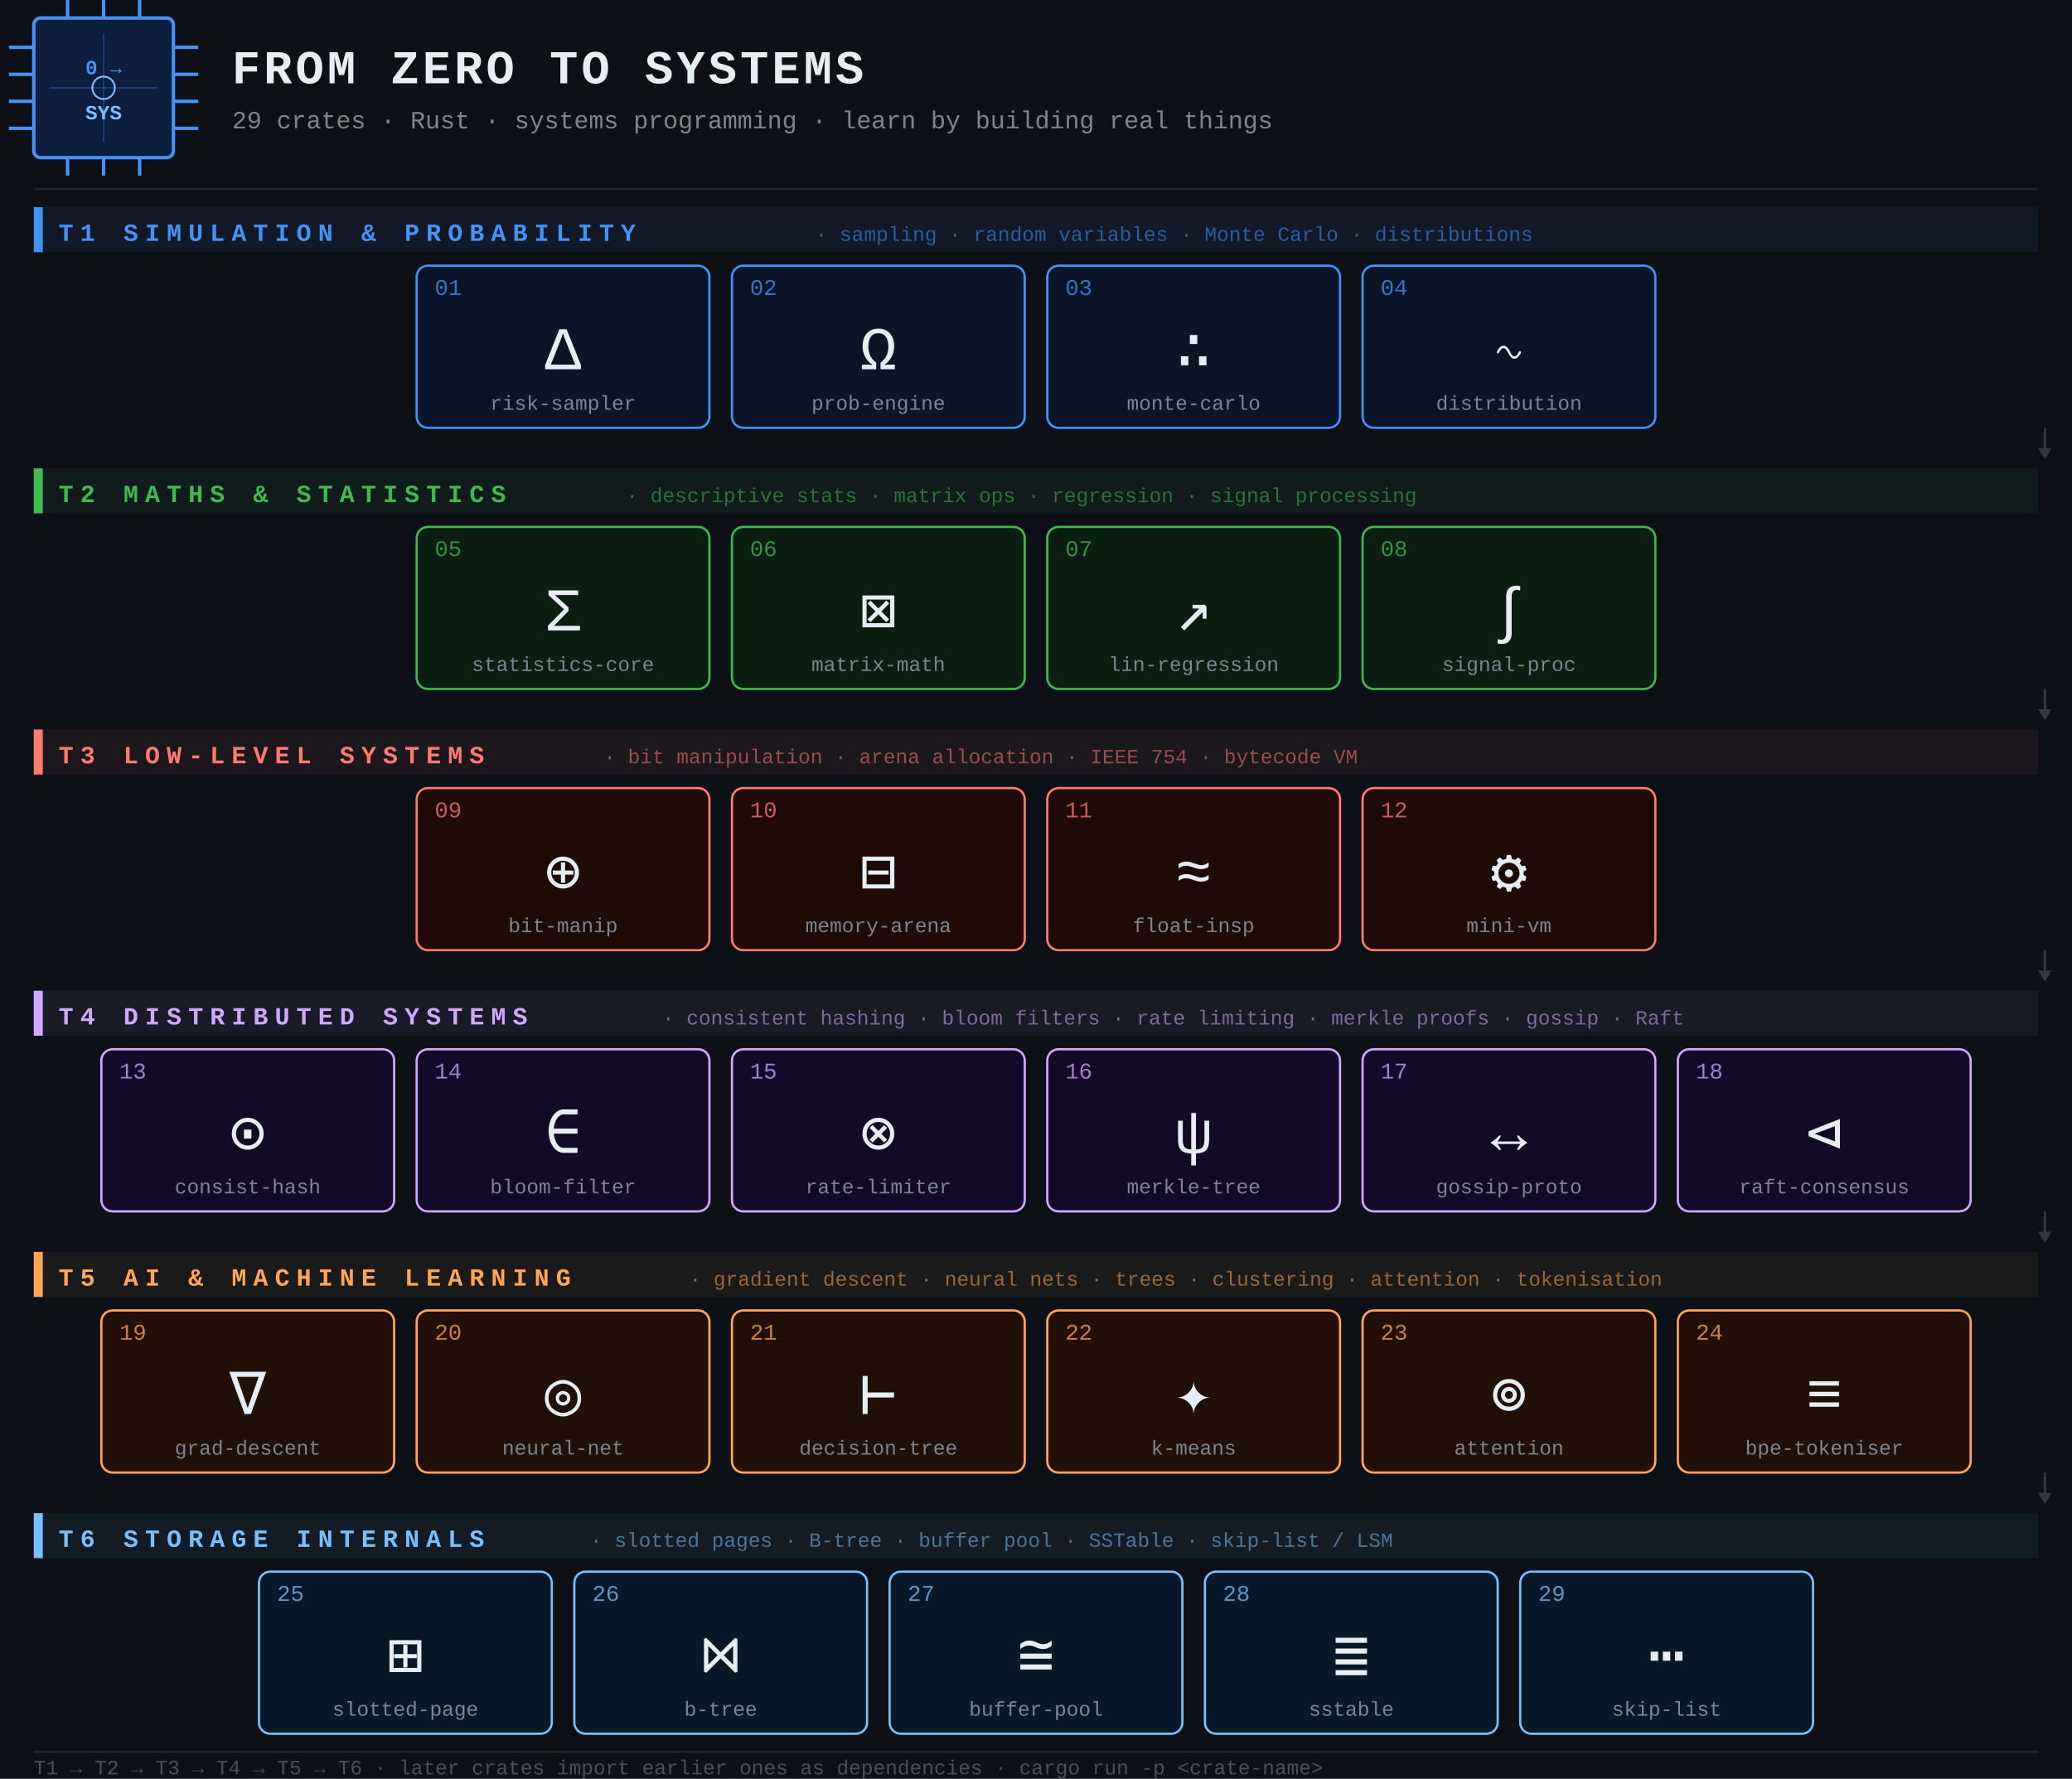
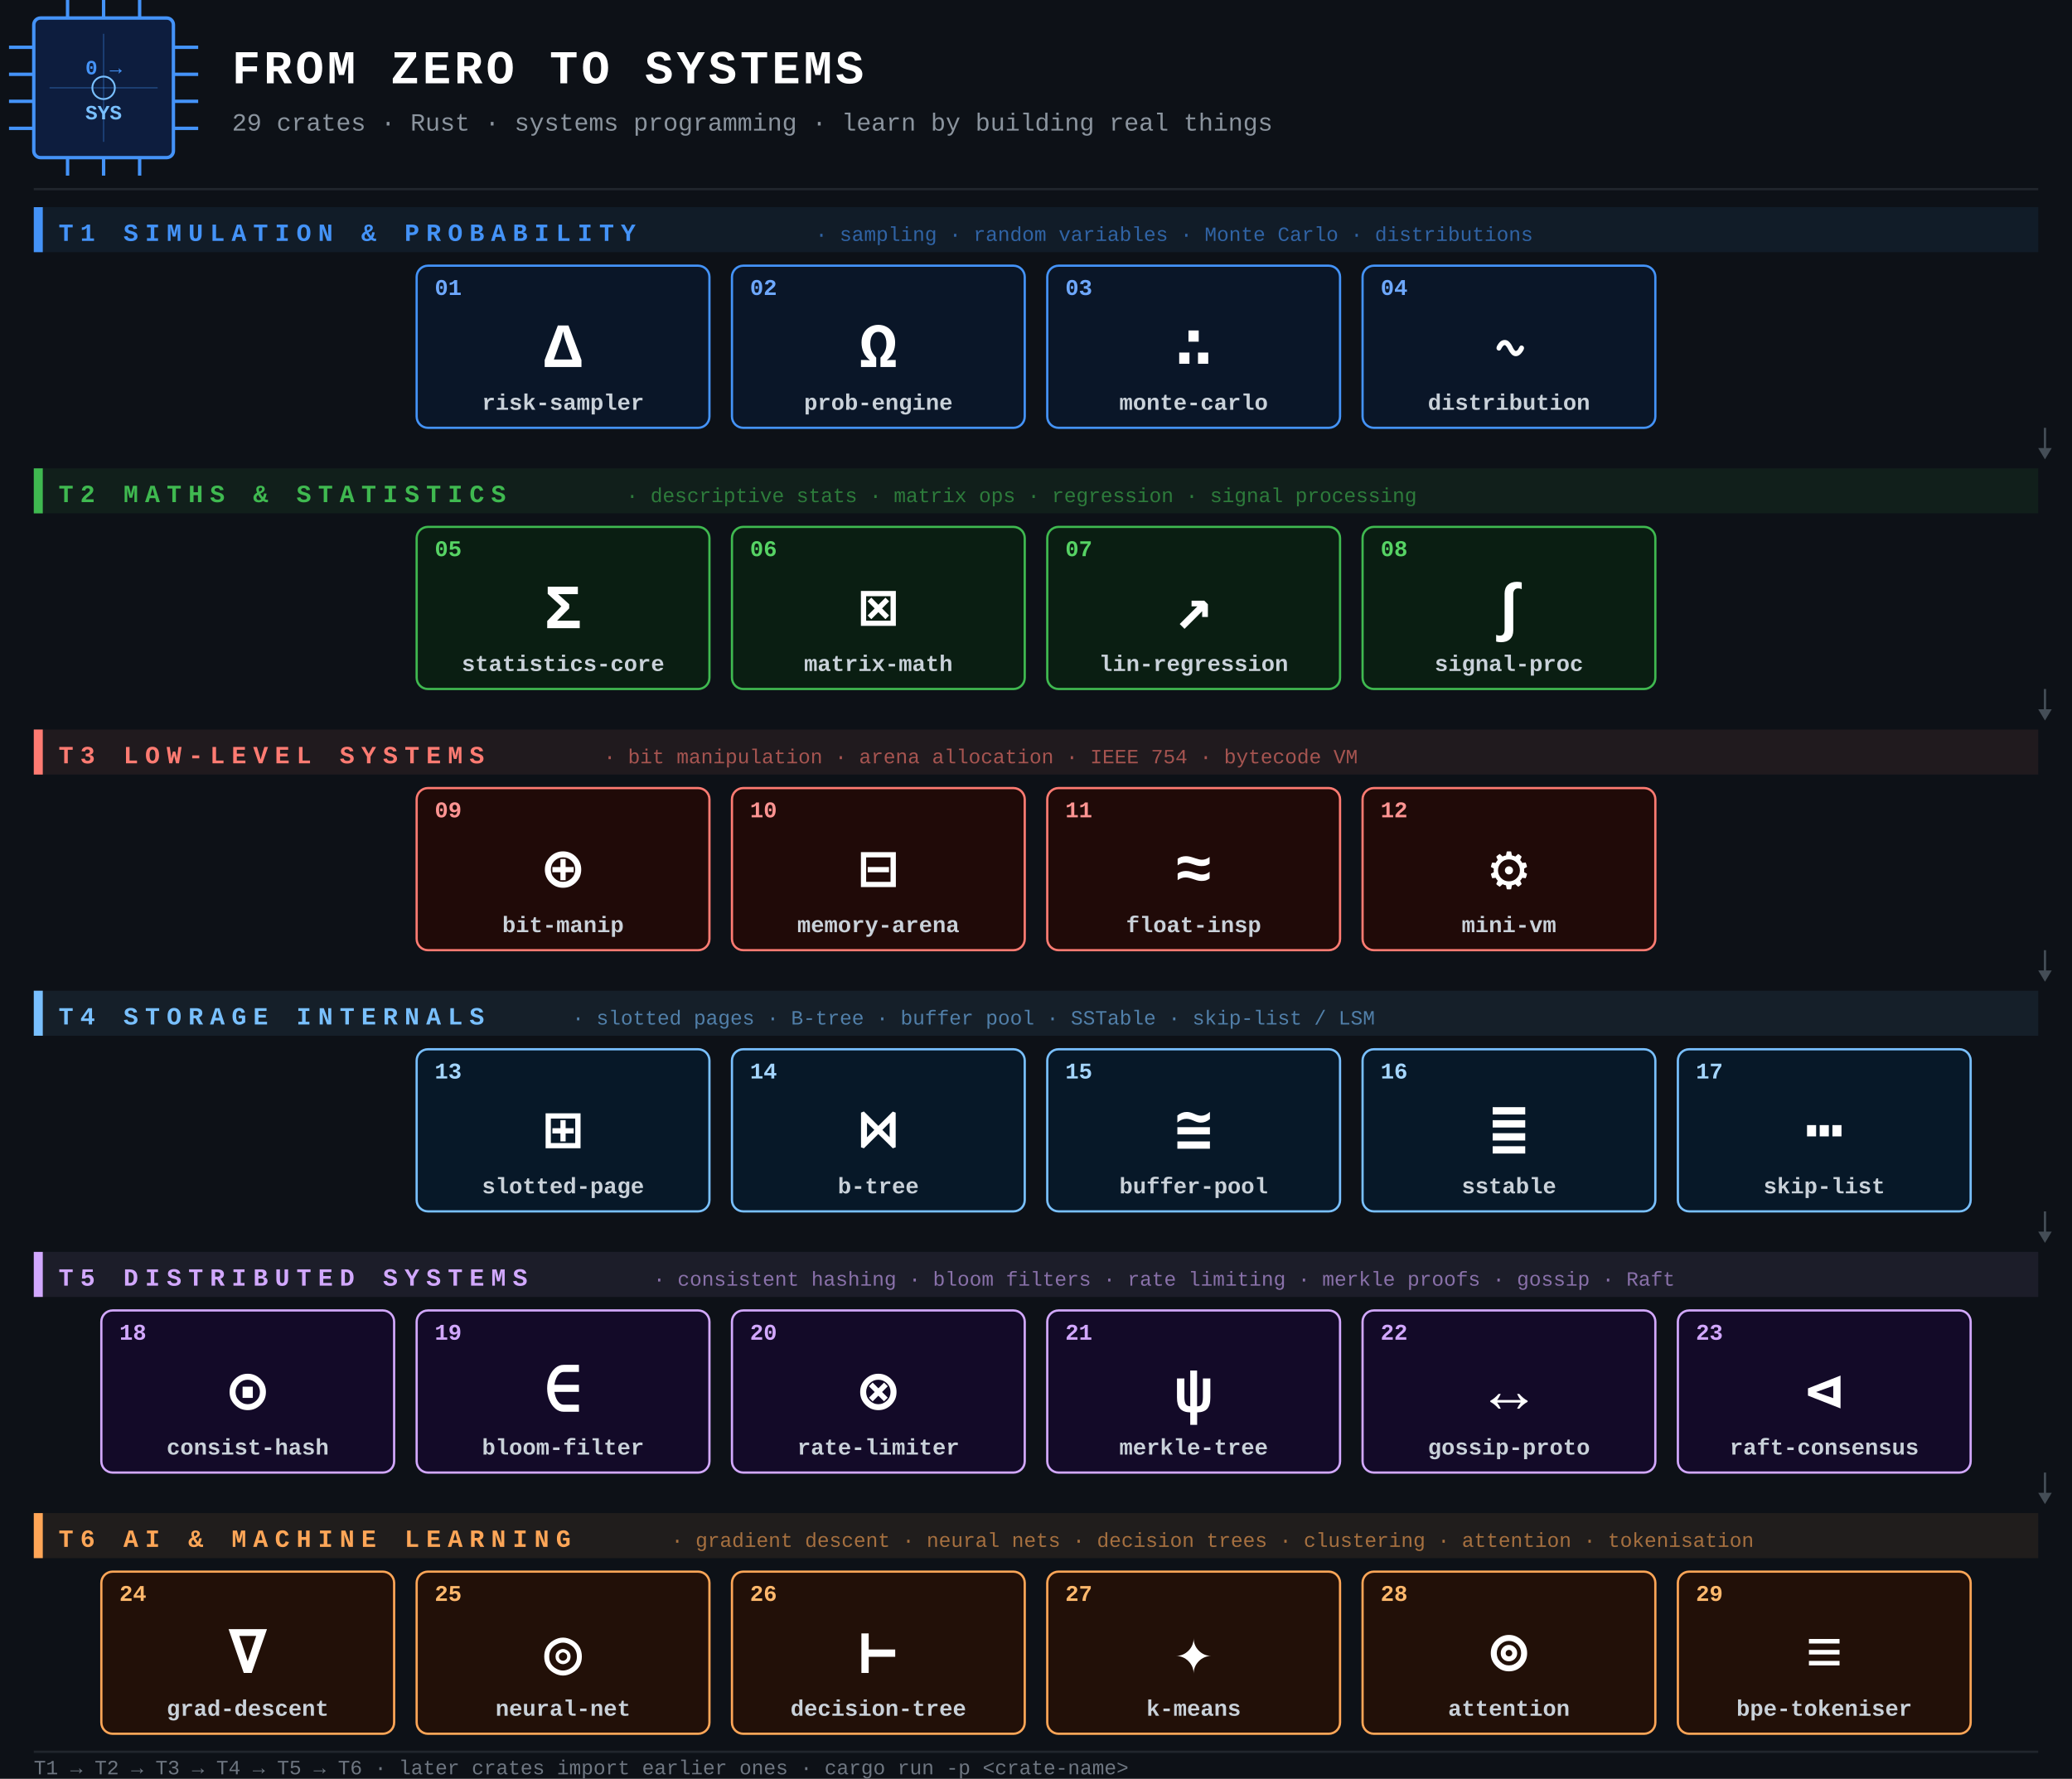
<svg xmlns="http://www.w3.org/2000/svg" width="920" height="790" viewBox="0 0 920 790">
  <rect width="920" height="790" fill="#0d1117" />
  <rect x="15" y="8" width="62" height="62" fill="#0d1d3e" stroke="#4493f8" stroke-width="1.5" rx="3" />
  <line x1="4" y1="21" x2="15" y2="21" stroke="#4493f8" stroke-width="1.5" />
  <line x1="4" y1="33" x2="15" y2="33" stroke="#4493f8" stroke-width="1.5" />
  <line x1="4" y1="45" x2="15" y2="45" stroke="#4493f8" stroke-width="1.5" />
  <line x1="4" y1="57" x2="15" y2="57" stroke="#4493f8" stroke-width="1.5" />
  <line x1="77" y1="21" x2="88" y2="21" stroke="#4493f8" stroke-width="1.5" />
  <line x1="77" y1="33" x2="88" y2="33" stroke="#4493f8" stroke-width="1.5" />
  <line x1="77" y1="45" x2="88" y2="45" stroke="#4493f8" stroke-width="1.5" />
  <line x1="77" y1="57" x2="88" y2="57" stroke="#4493f8" stroke-width="1.5" />
  <line x1="30" y1="0" x2="30" y2="8" stroke="#4493f8" stroke-width="1.5" />
  <line x1="46" y1="0" x2="46" y2="8" stroke="#4493f8" stroke-width="1.5" />
  <line x1="62" y1="0" x2="62" y2="8" stroke="#4493f8" stroke-width="1.5" />
  <line x1="30" y1="70" x2="30" y2="78" stroke="#4493f8" stroke-width="1.5" />
  <line x1="46" y1="70" x2="46" y2="78" stroke="#4493f8" stroke-width="1.5" />
  <line x1="62" y1="70" x2="62" y2="78" stroke="#4493f8" stroke-width="1.5" />
  <line x1="22" y1="39" x2="70" y2="39" stroke="#4493f8" stroke-width="0.5" opacity="0.4" />
  <line x1="46" y1="15" x2="46" y2="63" stroke="#4493f8" stroke-width="0.5" opacity="0.4" />
  <circle cx="46" cy="39" r="5" fill="none" stroke="#79c0ff" stroke-width="0.8" />
  <text x="46" y="33" text-anchor="middle" fill="#4493f8" font-family="'Courier New',monospace" font-size="9" font-weight="bold">0 →</text>
  <text x="46" y="53" text-anchor="middle" fill="#79c0ff" font-family="'Courier New',monospace" font-size="9" font-weight="bold">SYS</text>
-   <text x="103" y="37" fill="#e6edf3" font-family="'Courier New',monospace" font-size="21" font-weight="bold" letter-spacing="1.5">FROM ZERO TO SYSTEMS</text>
-   <text x="103" y="57" fill="#7d8590" font-family="'Courier New',monospace" font-size="11">29 crates  ·  Rust  ·  systems programming  ·  learn by building real things</text>
+   <text x="103" y="37" fill="#ffffff" font-family="'Courier New',monospace" font-size="21" font-weight="bold" letter-spacing="1.5">FROM ZERO TO SYSTEMS</text>
+   <text x="103" y="58" fill="#8b949e" font-family="'Courier New',monospace" font-size="11">29 crates  ·  Rust  ·  systems programming  ·  learn by building real things</text>
  <line x1="15" y1="84" x2="905" y2="84" stroke="#21262d" stroke-width="1" />
-   <rect x="15" y="92" width="890" height="20" fill="#4493f8" opacity="0.06" />
+   <rect x="15" y="92" width="890" height="20" fill="#4493f8" opacity="0.08" />
  <rect x="15" y="92" width="4" height="20" fill="#4493f8" />
  <text x="26" y="107" fill="#4493f8" font-family="'Courier New',monospace" font-size="11" font-weight="bold" letter-spacing="3">T1  SIMULATION &amp; PROBABILITY</text>
-   <text x="362" y="107" fill="#4493f8" font-family="'Courier New',monospace" font-size="9" opacity="0.55">  ·  sampling  ·  random variables  ·  Monte Carlo  ·  distributions</text>
+   <text x="362" y="107" fill="#4493f8" font-family="'Courier New',monospace" font-size="9" opacity="0.6">  ·  sampling  ·  random variables  ·  Monte Carlo  ·  distributions</text>
  <rect x="185" y="118" width="130" height="72" fill="#0a1628" stroke="#4493f8" stroke-width="1" rx="5" />
-   <text x="193" y="131" fill="#4493f8" font-family="'Courier New',monospace" font-size="10" opacity="0.75">01</text>
-   <text x="250" y="164" text-anchor="middle" fill="#e6edf3" font-family="'Courier New',monospace" font-size="27">Δ</text>
-   <text x="250" y="182" text-anchor="middle" fill="#7d8590" font-family="'Courier New',monospace" font-size="9">risk-sampler</text>
+   <text x="193" y="131" fill="#6ea8fe" font-family="'Courier New',monospace" font-size="10" font-weight="bold">01</text>
+   <text x="250" y="163" text-anchor="middle" fill="#ffffff" font-family="'Courier New',monospace" font-size="28" font-weight="bold">Δ</text>
+   <text x="250" y="182" text-anchor="middle" fill="#c9d1d9" font-family="'Courier New',monospace" font-size="10" font-weight="bold">risk-sampler</text>
  <rect x="325" y="118" width="130" height="72" fill="#0a1628" stroke="#4493f8" stroke-width="1" rx="5" />
-   <text x="333" y="131" fill="#4493f8" font-family="'Courier New',monospace" font-size="10" opacity="0.75">02</text>
-   <text x="390" y="164" text-anchor="middle" fill="#e6edf3" font-family="'Courier New',monospace" font-size="27">Ω</text>
-   <text x="390" y="182" text-anchor="middle" fill="#7d8590" font-family="'Courier New',monospace" font-size="9">prob-engine</text>
+   <text x="333" y="131" fill="#6ea8fe" font-family="'Courier New',monospace" font-size="10" font-weight="bold">02</text>
+   <text x="390" y="163" text-anchor="middle" fill="#ffffff" font-family="'Courier New',monospace" font-size="28" font-weight="bold">Ω</text>
+   <text x="390" y="182" text-anchor="middle" fill="#c9d1d9" font-family="'Courier New',monospace" font-size="10" font-weight="bold">prob-engine</text>
  <rect x="465" y="118" width="130" height="72" fill="#0a1628" stroke="#4493f8" stroke-width="1" rx="5" />
-   <text x="473" y="131" fill="#4493f8" font-family="'Courier New',monospace" font-size="10" opacity="0.75">03</text>
-   <text x="530" y="164" text-anchor="middle" fill="#e6edf3" font-family="'Courier New',monospace" font-size="27">∴</text>
-   <text x="530" y="182" text-anchor="middle" fill="#7d8590" font-family="'Courier New',monospace" font-size="9">monte-carlo</text>
+   <text x="473" y="131" fill="#6ea8fe" font-family="'Courier New',monospace" font-size="10" font-weight="bold">03</text>
+   <text x="530" y="163" text-anchor="middle" fill="#ffffff" font-family="'Courier New',monospace" font-size="28" font-weight="bold">∴</text>
+   <text x="530" y="182" text-anchor="middle" fill="#c9d1d9" font-family="'Courier New',monospace" font-size="10" font-weight="bold">monte-carlo</text>
  <rect x="605" y="118" width="130" height="72" fill="#0a1628" stroke="#4493f8" stroke-width="1" rx="5" />
-   <text x="613" y="131" fill="#4493f8" font-family="'Courier New',monospace" font-size="10" opacity="0.75">04</text>
-   <text x="670" y="164" text-anchor="middle" fill="#e6edf3" font-family="'Courier New',monospace" font-size="27">∿</text>
-   <text x="670" y="182" text-anchor="middle" fill="#7d8590" font-family="'Courier New',monospace" font-size="9">distribution</text>
-   <line x1="908" y1="190" x2="908" y2="200" stroke="#333942" stroke-width="1" />
-   <polygon points="905,199 908,204 911,199" fill="#333942" />
-   <rect x="15" y="208" width="890" height="20" fill="#3fb950" opacity="0.06" />
+   <text x="613" y="131" fill="#6ea8fe" font-family="'Courier New',monospace" font-size="10" font-weight="bold">04</text>
+   <text x="670" y="163" text-anchor="middle" fill="#ffffff" font-family="'Courier New',monospace" font-size="28" font-weight="bold">∿</text>
+   <text x="670" y="182" text-anchor="middle" fill="#c9d1d9" font-family="'Courier New',monospace" font-size="10" font-weight="bold">distribution</text>
+   <line x1="908" y1="190" x2="908" y2="200" stroke="#444d56" stroke-width="1" />
+   <polygon points="905,199 908,204 911,199" fill="#444d56" />
+   <rect x="15" y="208" width="890" height="20" fill="#3fb950" opacity="0.08" />
  <rect x="15" y="208" width="4" height="20" fill="#3fb950" />
  <text x="26" y="223" fill="#3fb950" font-family="'Courier New',monospace" font-size="11" font-weight="bold" letter-spacing="3">T2  MATHS &amp; STATISTICS</text>
-   <text x="278" y="223" fill="#3fb950" font-family="'Courier New',monospace" font-size="9" opacity="0.55">  ·  descriptive stats  ·  matrix ops  ·  regression  ·  signal processing</text>
+   <text x="278" y="223" fill="#3fb950" font-family="'Courier New',monospace" font-size="9" opacity="0.6">  ·  descriptive stats  ·  matrix ops  ·  regression  ·  signal processing</text>
  <rect x="185" y="234" width="130" height="72" fill="#0a1e12" stroke="#3fb950" stroke-width="1" rx="5" />
-   <text x="193" y="247" fill="#3fb950" font-family="'Courier New',monospace" font-size="10" opacity="0.75">05</text>
-   <text x="250" y="280" text-anchor="middle" fill="#e6edf3" font-family="'Courier New',monospace" font-size="27">Σ</text>
-   <text x="250" y="298" text-anchor="middle" fill="#7d8590" font-family="'Courier New',monospace" font-size="9">statistics-core</text>
+   <text x="193" y="247" fill="#56d364" font-family="'Courier New',monospace" font-size="10" font-weight="bold">05</text>
+   <text x="250" y="279" text-anchor="middle" fill="#ffffff" font-family="'Courier New',monospace" font-size="28" font-weight="bold">Σ</text>
+   <text x="250" y="298" text-anchor="middle" fill="#c9d1d9" font-family="'Courier New',monospace" font-size="10" font-weight="bold">statistics-core</text>
  <rect x="325" y="234" width="130" height="72" fill="#0a1e12" stroke="#3fb950" stroke-width="1" rx="5" />
-   <text x="333" y="247" fill="#3fb950" font-family="'Courier New',monospace" font-size="10" opacity="0.75">06</text>
-   <text x="390" y="280" text-anchor="middle" fill="#e6edf3" font-family="'Courier New',monospace" font-size="27">⊠</text>
-   <text x="390" y="298" text-anchor="middle" fill="#7d8590" font-family="'Courier New',monospace" font-size="9">matrix-math</text>
+   <text x="333" y="247" fill="#56d364" font-family="'Courier New',monospace" font-size="10" font-weight="bold">06</text>
+   <text x="390" y="279" text-anchor="middle" fill="#ffffff" font-family="'Courier New',monospace" font-size="28" font-weight="bold">⊠</text>
+   <text x="390" y="298" text-anchor="middle" fill="#c9d1d9" font-family="'Courier New',monospace" font-size="10" font-weight="bold">matrix-math</text>
  <rect x="465" y="234" width="130" height="72" fill="#0a1e12" stroke="#3fb950" stroke-width="1" rx="5" />
-   <text x="473" y="247" fill="#3fb950" font-family="'Courier New',monospace" font-size="10" opacity="0.75">07</text>
-   <text x="530" y="280" text-anchor="middle" fill="#e6edf3" font-family="'Courier New',monospace" font-size="27">↗</text>
-   <text x="530" y="298" text-anchor="middle" fill="#7d8590" font-family="'Courier New',monospace" font-size="9">lin-regression</text>
+   <text x="473" y="247" fill="#56d364" font-family="'Courier New',monospace" font-size="10" font-weight="bold">07</text>
+   <text x="530" y="279" text-anchor="middle" fill="#ffffff" font-family="'Courier New',monospace" font-size="28" font-weight="bold">↗</text>
+   <text x="530" y="298" text-anchor="middle" fill="#c9d1d9" font-family="'Courier New',monospace" font-size="10" font-weight="bold">lin-regression</text>
  <rect x="605" y="234" width="130" height="72" fill="#0a1e12" stroke="#3fb950" stroke-width="1" rx="5" />
-   <text x="613" y="247" fill="#3fb950" font-family="'Courier New',monospace" font-size="10" opacity="0.75">08</text>
-   <text x="670" y="280" text-anchor="middle" fill="#e6edf3" font-family="'Courier New',monospace" font-size="27">∫</text>
-   <text x="670" y="298" text-anchor="middle" fill="#7d8590" font-family="'Courier New',monospace" font-size="9">signal-proc</text>
-   <line x1="908" y1="306" x2="908" y2="316" stroke="#333942" stroke-width="1" />
-   <polygon points="905,315 908,320 911,315" fill="#333942" />
-   <rect x="15" y="324" width="890" height="20" fill="#ff7b72" opacity="0.06" />
+   <text x="613" y="247" fill="#56d364" font-family="'Courier New',monospace" font-size="10" font-weight="bold">08</text>
+   <text x="670" y="279" text-anchor="middle" fill="#ffffff" font-family="'Courier New',monospace" font-size="28" font-weight="bold">∫</text>
+   <text x="670" y="298" text-anchor="middle" fill="#c9d1d9" font-family="'Courier New',monospace" font-size="10" font-weight="bold">signal-proc</text>
+   <line x1="908" y1="306" x2="908" y2="316" stroke="#444d56" stroke-width="1" />
+   <polygon points="905,315 908,320 911,315" fill="#444d56" />
+   <rect x="15" y="324" width="890" height="20" fill="#ff7b72" opacity="0.08" />
  <rect x="15" y="324" width="4" height="20" fill="#ff7b72" />
  <text x="26" y="339" fill="#ff7b72" font-family="'Courier New',monospace" font-size="11" font-weight="bold" letter-spacing="3">T3  LOW-LEVEL SYSTEMS</text>
-   <text x="268" y="339" fill="#ff7b72" font-family="'Courier New',monospace" font-size="9" opacity="0.55">  ·  bit manipulation  ·  arena allocation  ·  IEEE 754  ·  bytecode VM</text>
+   <text x="268" y="339" fill="#ff7b72" font-family="'Courier New',monospace" font-size="9" opacity="0.6">  ·  bit manipulation  ·  arena allocation  ·  IEEE 754  ·  bytecode VM</text>
  <rect x="185" y="350" width="130" height="72" fill="#200a08" stroke="#ff7b72" stroke-width="1" rx="5" />
-   <text x="193" y="363" fill="#ff7b72" font-family="'Courier New',monospace" font-size="10" opacity="0.75">09</text>
-   <text x="250" y="396" text-anchor="middle" fill="#e6edf3" font-family="'Courier New',monospace" font-size="27">⊕</text>
-   <text x="250" y="414" text-anchor="middle" fill="#7d8590" font-family="'Courier New',monospace" font-size="9">bit-manip</text>
+   <text x="193" y="363" fill="#ff9492" font-family="'Courier New',monospace" font-size="10" font-weight="bold">09</text>
+   <text x="250" y="395" text-anchor="middle" fill="#ffffff" font-family="'Courier New',monospace" font-size="28" font-weight="bold">⊕</text>
+   <text x="250" y="414" text-anchor="middle" fill="#c9d1d9" font-family="'Courier New',monospace" font-size="10" font-weight="bold">bit-manip</text>
  <rect x="325" y="350" width="130" height="72" fill="#200a08" stroke="#ff7b72" stroke-width="1" rx="5" />
-   <text x="333" y="363" fill="#ff7b72" font-family="'Courier New',monospace" font-size="10" opacity="0.75">10</text>
-   <text x="390" y="396" text-anchor="middle" fill="#e6edf3" font-family="'Courier New',monospace" font-size="27">⊟</text>
-   <text x="390" y="414" text-anchor="middle" fill="#7d8590" font-family="'Courier New',monospace" font-size="9">memory-arena</text>
+   <text x="333" y="363" fill="#ff9492" font-family="'Courier New',monospace" font-size="10" font-weight="bold">10</text>
+   <text x="390" y="395" text-anchor="middle" fill="#ffffff" font-family="'Courier New',monospace" font-size="28" font-weight="bold">⊟</text>
+   <text x="390" y="414" text-anchor="middle" fill="#c9d1d9" font-family="'Courier New',monospace" font-size="10" font-weight="bold">memory-arena</text>
  <rect x="465" y="350" width="130" height="72" fill="#200a08" stroke="#ff7b72" stroke-width="1" rx="5" />
-   <text x="473" y="363" fill="#ff7b72" font-family="'Courier New',monospace" font-size="10" opacity="0.75">11</text>
-   <text x="530" y="396" text-anchor="middle" fill="#e6edf3" font-family="'Courier New',monospace" font-size="27">≈</text>
-   <text x="530" y="414" text-anchor="middle" fill="#7d8590" font-family="'Courier New',monospace" font-size="9">float-insp</text>
+   <text x="473" y="363" fill="#ff9492" font-family="'Courier New',monospace" font-size="10" font-weight="bold">11</text>
+   <text x="530" y="395" text-anchor="middle" fill="#ffffff" font-family="'Courier New',monospace" font-size="28" font-weight="bold">≈</text>
+   <text x="530" y="414" text-anchor="middle" fill="#c9d1d9" font-family="'Courier New',monospace" font-size="10" font-weight="bold">float-insp</text>
  <rect x="605" y="350" width="130" height="72" fill="#200a08" stroke="#ff7b72" stroke-width="1" rx="5" />
-   <text x="613" y="363" fill="#ff7b72" font-family="'Courier New',monospace" font-size="10" opacity="0.75">12</text>
-   <text x="670" y="396" text-anchor="middle" fill="#e6edf3" font-family="'Courier New',monospace" font-size="27">⚙</text>
-   <text x="670" y="414" text-anchor="middle" fill="#7d8590" font-family="'Courier New',monospace" font-size="9">mini-vm</text>
-   <line x1="908" y1="422" x2="908" y2="432" stroke="#333942" stroke-width="1" />
-   <polygon points="905,431 908,436 911,431" fill="#333942" />
-   <rect x="15" y="440" width="890" height="20" fill="#d2a8ff" opacity="0.06" />
-   <rect x="15" y="440" width="4" height="20" fill="#d2a8ff" />
-   <text x="26" y="455" fill="#d2a8ff" font-family="'Courier New',monospace" font-size="11" font-weight="bold" letter-spacing="3">T4  DISTRIBUTED SYSTEMS</text>
-   <text x="294" y="455" fill="#d2a8ff" font-family="'Courier New',monospace" font-size="9" opacity="0.55">  ·  consistent hashing  ·  bloom filters  ·  rate limiting  ·  merkle proofs  ·  gossip  ·  Raft</text>
-   <rect x="45" y="466" width="130" height="72" fill="#130a28" stroke="#d2a8ff" stroke-width="1" rx="5" />
-   <text x="53" y="479" fill="#d2a8ff" font-family="'Courier New',monospace" font-size="10" opacity="0.75">13</text>
-   <text x="110" y="512" text-anchor="middle" fill="#e6edf3" font-family="'Courier New',monospace" font-size="27">⊙</text>
-   <text x="110" y="530" text-anchor="middle" fill="#7d8590" font-family="'Courier New',monospace" font-size="9">consist-hash</text>
-   <rect x="185" y="466" width="130" height="72" fill="#130a28" stroke="#d2a8ff" stroke-width="1" rx="5" />
-   <text x="193" y="479" fill="#d2a8ff" font-family="'Courier New',monospace" font-size="10" opacity="0.75">14</text>
-   <text x="250" y="512" text-anchor="middle" fill="#e6edf3" font-family="'Courier New',monospace" font-size="27">∈</text>
-   <text x="250" y="530" text-anchor="middle" fill="#7d8590" font-family="'Courier New',monospace" font-size="9">bloom-filter</text>
-   <rect x="325" y="466" width="130" height="72" fill="#130a28" stroke="#d2a8ff" stroke-width="1" rx="5" />
-   <text x="333" y="479" fill="#d2a8ff" font-family="'Courier New',monospace" font-size="10" opacity="0.75">15</text>
-   <text x="390" y="512" text-anchor="middle" fill="#e6edf3" font-family="'Courier New',monospace" font-size="27">⊗</text>
-   <text x="390" y="530" text-anchor="middle" fill="#7d8590" font-family="'Courier New',monospace" font-size="9">rate-limiter</text>
-   <rect x="465" y="466" width="130" height="72" fill="#130a28" stroke="#d2a8ff" stroke-width="1" rx="5" />
-   <text x="473" y="479" fill="#d2a8ff" font-family="'Courier New',monospace" font-size="10" opacity="0.75">16</text>
-   <text x="530" y="512" text-anchor="middle" fill="#e6edf3" font-family="'Courier New',monospace" font-size="27">ψ</text>
-   <text x="530" y="530" text-anchor="middle" fill="#7d8590" font-family="'Courier New',monospace" font-size="9">merkle-tree</text>
-   <rect x="605" y="466" width="130" height="72" fill="#130a28" stroke="#d2a8ff" stroke-width="1" rx="5" />
-   <text x="613" y="479" fill="#d2a8ff" font-family="'Courier New',monospace" font-size="10" opacity="0.75">17</text>
-   <text x="670" y="512" text-anchor="middle" fill="#e6edf3" font-family="'Courier New',monospace" font-size="27">↔</text>
-   <text x="670" y="530" text-anchor="middle" fill="#7d8590" font-family="'Courier New',monospace" font-size="9">gossip-proto</text>
-   <rect x="745" y="466" width="130" height="72" fill="#130a28" stroke="#d2a8ff" stroke-width="1" rx="5" />
-   <text x="753" y="479" fill="#d2a8ff" font-family="'Courier New',monospace" font-size="10" opacity="0.75">18</text>
-   <text x="810" y="512" text-anchor="middle" fill="#e6edf3" font-family="'Courier New',monospace" font-size="27">⊲</text>
-   <text x="810" y="530" text-anchor="middle" fill="#7d8590" font-family="'Courier New',monospace" font-size="9">raft-consensus</text>
-   <line x1="908" y1="538" x2="908" y2="548" stroke="#333942" stroke-width="1" />
-   <polygon points="905,547 908,552 911,547" fill="#333942" />
-   <rect x="15" y="556" width="890" height="20" fill="#ffa657" opacity="0.06" />
-   <rect x="15" y="556" width="4" height="20" fill="#ffa657" />
-   <text x="26" y="571" fill="#ffa657" font-family="'Courier New',monospace" font-size="11" font-weight="bold" letter-spacing="3">T5  AI &amp; MACHINE LEARNING</text>
-   <text x="306" y="571" fill="#ffa657" font-family="'Courier New',monospace" font-size="9" opacity="0.55">  ·  gradient descent  ·  neural nets  ·  trees  ·  clustering  ·  attention  ·  tokenisation</text>
-   <rect x="45" y="582" width="130" height="72" fill="#221008" stroke="#ffa657" stroke-width="1" rx="5" />
-   <text x="53" y="595" fill="#ffa657" font-family="'Courier New',monospace" font-size="10" opacity="0.75">19</text>
-   <text x="110" y="628" text-anchor="middle" fill="#e6edf3" font-family="'Courier New',monospace" font-size="27">∇</text>
-   <text x="110" y="646" text-anchor="middle" fill="#7d8590" font-family="'Courier New',monospace" font-size="9">grad-descent</text>
-   <rect x="185" y="582" width="130" height="72" fill="#221008" stroke="#ffa657" stroke-width="1" rx="5" />
-   <text x="193" y="595" fill="#ffa657" font-family="'Courier New',monospace" font-size="10" opacity="0.75">20</text>
-   <text x="250" y="628" text-anchor="middle" fill="#e6edf3" font-family="'Courier New',monospace" font-size="27">◎</text>
-   <text x="250" y="646" text-anchor="middle" fill="#7d8590" font-family="'Courier New',monospace" font-size="9">neural-net</text>
-   <rect x="325" y="582" width="130" height="72" fill="#221008" stroke="#ffa657" stroke-width="1" rx="5" />
-   <text x="333" y="595" fill="#ffa657" font-family="'Courier New',monospace" font-size="10" opacity="0.75">21</text>
-   <text x="390" y="628" text-anchor="middle" fill="#e6edf3" font-family="'Courier New',monospace" font-size="27">⊢</text>
-   <text x="390" y="646" text-anchor="middle" fill="#7d8590" font-family="'Courier New',monospace" font-size="9">decision-tree</text>
-   <rect x="465" y="582" width="130" height="72" fill="#221008" stroke="#ffa657" stroke-width="1" rx="5" />
-   <text x="473" y="595" fill="#ffa657" font-family="'Courier New',monospace" font-size="10" opacity="0.75">22</text>
-   <text x="530" y="628" text-anchor="middle" fill="#e6edf3" font-family="'Courier New',monospace" font-size="27">✦</text>
-   <text x="530" y="646" text-anchor="middle" fill="#7d8590" font-family="'Courier New',monospace" font-size="9">k-means</text>
-   <rect x="605" y="582" width="130" height="72" fill="#221008" stroke="#ffa657" stroke-width="1" rx="5" />
-   <text x="613" y="595" fill="#ffa657" font-family="'Courier New',monospace" font-size="10" opacity="0.75">23</text>
-   <text x="670" y="628" text-anchor="middle" fill="#e6edf3" font-family="'Courier New',monospace" font-size="27">⊚</text>
-   <text x="670" y="646" text-anchor="middle" fill="#7d8590" font-family="'Courier New',monospace" font-size="9">attention</text>
-   <rect x="745" y="582" width="130" height="72" fill="#221008" stroke="#ffa657" stroke-width="1" rx="5" />
-   <text x="753" y="595" fill="#ffa657" font-family="'Courier New',monospace" font-size="10" opacity="0.75">24</text>
-   <text x="810" y="628" text-anchor="middle" fill="#e6edf3" font-family="'Courier New',monospace" font-size="27">≡</text>
-   <text x="810" y="646" text-anchor="middle" fill="#7d8590" font-family="'Courier New',monospace" font-size="9">bpe-tokeniser</text>
-   <line x1="908" y1="654" x2="908" y2="664" stroke="#333942" stroke-width="1" />
-   <polygon points="905,663 908,668 911,663" fill="#333942" />
-   <rect x="15" y="672" width="890" height="20" fill="#79c0ff" opacity="0.06" />
-   <rect x="15" y="672" width="4" height="20" fill="#79c0ff" />
-   <text x="26" y="687" fill="#79c0ff" font-family="'Courier New',monospace" font-size="11" font-weight="bold" letter-spacing="3">T6  STORAGE INTERNALS</text>
-   <text x="262" y="687" fill="#79c0ff" font-family="'Courier New',monospace" font-size="9" opacity="0.55">  ·  slotted pages  ·  B-tree  ·  buffer pool  ·  SSTable  ·  skip-list / LSM</text>
-   <rect x="115" y="698" width="130" height="72" fill="#071828" stroke="#79c0ff" stroke-width="1" rx="5" />
-   <text x="123" y="711" fill="#79c0ff" font-family="'Courier New',monospace" font-size="10" opacity="0.75">25</text>
-   <text x="180" y="744" text-anchor="middle" fill="#e6edf3" font-family="'Courier New',monospace" font-size="27">⊞</text>
-   <text x="180" y="762" text-anchor="middle" fill="#7d8590" font-family="'Courier New',monospace" font-size="9">slotted-page</text>
-   <rect x="255" y="698" width="130" height="72" fill="#071828" stroke="#79c0ff" stroke-width="1" rx="5" />
-   <text x="263" y="711" fill="#79c0ff" font-family="'Courier New',monospace" font-size="10" opacity="0.75">26</text>
-   <text x="320" y="744" text-anchor="middle" fill="#e6edf3" font-family="'Courier New',monospace" font-size="27">⋈</text>
-   <text x="320" y="762" text-anchor="middle" fill="#7d8590" font-family="'Courier New',monospace" font-size="9">b-tree</text>
-   <rect x="395" y="698" width="130" height="72" fill="#071828" stroke="#79c0ff" stroke-width="1" rx="5" />
-   <text x="403" y="711" fill="#79c0ff" font-family="'Courier New',monospace" font-size="10" opacity="0.75">27</text>
-   <text x="460" y="744" text-anchor="middle" fill="#e6edf3" font-family="'Courier New',monospace" font-size="27">≅</text>
-   <text x="460" y="762" text-anchor="middle" fill="#7d8590" font-family="'Courier New',monospace" font-size="9">buffer-pool</text>
-   <rect x="535" y="698" width="130" height="72" fill="#071828" stroke="#79c0ff" stroke-width="1" rx="5" />
-   <text x="543" y="711" fill="#79c0ff" font-family="'Courier New',monospace" font-size="10" opacity="0.75">28</text>
-   <text x="600" y="744" text-anchor="middle" fill="#e6edf3" font-family="'Courier New',monospace" font-size="27">≣</text>
-   <text x="600" y="762" text-anchor="middle" fill="#7d8590" font-family="'Courier New',monospace" font-size="9">sstable</text>
-   <rect x="675" y="698" width="130" height="72" fill="#071828" stroke="#79c0ff" stroke-width="1" rx="5" />
-   <text x="683" y="711" fill="#79c0ff" font-family="'Courier New',monospace" font-size="10" opacity="0.75">29</text>
-   <text x="740" y="744" text-anchor="middle" fill="#e6edf3" font-family="'Courier New',monospace" font-size="27">⋯</text>
-   <text x="740" y="762" text-anchor="middle" fill="#7d8590" font-family="'Courier New',monospace" font-size="9">skip-list</text>
+   <text x="613" y="363" fill="#ff9492" font-family="'Courier New',monospace" font-size="10" font-weight="bold">12</text>
+   <text x="670" y="395" text-anchor="middle" fill="#ffffff" font-family="'Courier New',monospace" font-size="28" font-weight="bold">⚙</text>
+   <text x="670" y="414" text-anchor="middle" fill="#c9d1d9" font-family="'Courier New',monospace" font-size="10" font-weight="bold">mini-vm</text>
+   <line x1="908" y1="422" x2="908" y2="432" stroke="#444d56" stroke-width="1" />
+   <polygon points="905,431 908,436 911,431" fill="#444d56" />
+   <rect x="15" y="440" width="890" height="20" fill="#79c0ff" opacity="0.08" />
+   <rect x="15" y="440" width="4" height="20" fill="#79c0ff" />
+   <text x="26" y="455" fill="#79c0ff" font-family="'Courier New',monospace" font-size="11" font-weight="bold" letter-spacing="3">T4  STORAGE INTERNALS</text>
+   <text x="254" y="455" fill="#79c0ff" font-family="'Courier New',monospace" font-size="9" opacity="0.6">  ·  slotted pages  ·  B-tree  ·  buffer pool  ·  SSTable  ·  skip-list / LSM</text>
+   <rect x="185" y="466" width="130" height="72" fill="#071828" stroke="#79c0ff" stroke-width="1" rx="5" />
+   <text x="193" y="479" fill="#a5d6ff" font-family="'Courier New',monospace" font-size="10" font-weight="bold">13</text>
+   <text x="250" y="511" text-anchor="middle" fill="#ffffff" font-family="'Courier New',monospace" font-size="28" font-weight="bold">⊞</text>
+   <text x="250" y="530" text-anchor="middle" fill="#c9d1d9" font-family="'Courier New',monospace" font-size="10" font-weight="bold">slotted-page</text>
+   <rect x="325" y="466" width="130" height="72" fill="#071828" stroke="#79c0ff" stroke-width="1" rx="5" />
+   <text x="333" y="479" fill="#a5d6ff" font-family="'Courier New',monospace" font-size="10" font-weight="bold">14</text>
+   <text x="390" y="511" text-anchor="middle" fill="#ffffff" font-family="'Courier New',monospace" font-size="28" font-weight="bold">⋈</text>
+   <text x="390" y="530" text-anchor="middle" fill="#c9d1d9" font-family="'Courier New',monospace" font-size="10" font-weight="bold">b-tree</text>
+   <rect x="465" y="466" width="130" height="72" fill="#071828" stroke="#79c0ff" stroke-width="1" rx="5" />
+   <text x="473" y="479" fill="#a5d6ff" font-family="'Courier New',monospace" font-size="10" font-weight="bold">15</text>
+   <text x="530" y="511" text-anchor="middle" fill="#ffffff" font-family="'Courier New',monospace" font-size="28" font-weight="bold">≅</text>
+   <text x="530" y="530" text-anchor="middle" fill="#c9d1d9" font-family="'Courier New',monospace" font-size="10" font-weight="bold">buffer-pool</text>
+   <rect x="605" y="466" width="130" height="72" fill="#071828" stroke="#79c0ff" stroke-width="1" rx="5" />
+   <text x="613" y="479" fill="#a5d6ff" font-family="'Courier New',monospace" font-size="10" font-weight="bold">16</text>
+   <text x="670" y="511" text-anchor="middle" fill="#ffffff" font-family="'Courier New',monospace" font-size="28" font-weight="bold">≣</text>
+   <text x="670" y="530" text-anchor="middle" fill="#c9d1d9" font-family="'Courier New',monospace" font-size="10" font-weight="bold">sstable</text>
+   <rect x="745" y="466" width="130" height="72" fill="#071828" stroke="#79c0ff" stroke-width="1" rx="5" />
+   <text x="753" y="479" fill="#a5d6ff" font-family="'Courier New',monospace" font-size="10" font-weight="bold">17</text>
+   <text x="810" y="511" text-anchor="middle" fill="#ffffff" font-family="'Courier New',monospace" font-size="28" font-weight="bold">⋯</text>
+   <text x="810" y="530" text-anchor="middle" fill="#c9d1d9" font-family="'Courier New',monospace" font-size="10" font-weight="bold">skip-list</text>
+   <line x1="908" y1="538" x2="908" y2="548" stroke="#444d56" stroke-width="1" />
+   <polygon points="905,547 908,552 911,547" fill="#444d56" />
+   <rect x="15" y="556" width="890" height="20" fill="#d2a8ff" opacity="0.08" />
+   <rect x="15" y="556" width="4" height="20" fill="#d2a8ff" />
+   <text x="26" y="571" fill="#d2a8ff" font-family="'Courier New',monospace" font-size="11" font-weight="bold" letter-spacing="3">T5  DISTRIBUTED SYSTEMS</text>
+   <text x="290" y="571" fill="#d2a8ff" font-family="'Courier New',monospace" font-size="9" opacity="0.6">  ·  consistent hashing  ·  bloom filters  ·  rate limiting  ·  merkle proofs  ·  gossip  ·  Raft</text>
+   <rect x="45" y="582" width="130" height="72" fill="#130a28" stroke="#d2a8ff" stroke-width="1" rx="5" />
+   <text x="53" y="595" fill="#d2a8ff" font-family="'Courier New',monospace" font-size="10" font-weight="bold">18</text>
+   <text x="110" y="627" text-anchor="middle" fill="#ffffff" font-family="'Courier New',monospace" font-size="28" font-weight="bold">⊙</text>
+   <text x="110" y="646" text-anchor="middle" fill="#c9d1d9" font-family="'Courier New',monospace" font-size="10" font-weight="bold">consist-hash</text>
+   <rect x="185" y="582" width="130" height="72" fill="#130a28" stroke="#d2a8ff" stroke-width="1" rx="5" />
+   <text x="193" y="595" fill="#d2a8ff" font-family="'Courier New',monospace" font-size="10" font-weight="bold">19</text>
+   <text x="250" y="627" text-anchor="middle" fill="#ffffff" font-family="'Courier New',monospace" font-size="28" font-weight="bold">∈</text>
+   <text x="250" y="646" text-anchor="middle" fill="#c9d1d9" font-family="'Courier New',monospace" font-size="10" font-weight="bold">bloom-filter</text>
+   <rect x="325" y="582" width="130" height="72" fill="#130a28" stroke="#d2a8ff" stroke-width="1" rx="5" />
+   <text x="333" y="595" fill="#d2a8ff" font-family="'Courier New',monospace" font-size="10" font-weight="bold">20</text>
+   <text x="390" y="627" text-anchor="middle" fill="#ffffff" font-family="'Courier New',monospace" font-size="28" font-weight="bold">⊗</text>
+   <text x="390" y="646" text-anchor="middle" fill="#c9d1d9" font-family="'Courier New',monospace" font-size="10" font-weight="bold">rate-limiter</text>
+   <rect x="465" y="582" width="130" height="72" fill="#130a28" stroke="#d2a8ff" stroke-width="1" rx="5" />
+   <text x="473" y="595" fill="#d2a8ff" font-family="'Courier New',monospace" font-size="10" font-weight="bold">21</text>
+   <text x="530" y="627" text-anchor="middle" fill="#ffffff" font-family="'Courier New',monospace" font-size="28" font-weight="bold">ψ</text>
+   <text x="530" y="646" text-anchor="middle" fill="#c9d1d9" font-family="'Courier New',monospace" font-size="10" font-weight="bold">merkle-tree</text>
+   <rect x="605" y="582" width="130" height="72" fill="#130a28" stroke="#d2a8ff" stroke-width="1" rx="5" />
+   <text x="613" y="595" fill="#d2a8ff" font-family="'Courier New',monospace" font-size="10" font-weight="bold">22</text>
+   <text x="670" y="627" text-anchor="middle" fill="#ffffff" font-family="'Courier New',monospace" font-size="28" font-weight="bold">↔</text>
+   <text x="670" y="646" text-anchor="middle" fill="#c9d1d9" font-family="'Courier New',monospace" font-size="10" font-weight="bold">gossip-proto</text>
+   <rect x="745" y="582" width="130" height="72" fill="#130a28" stroke="#d2a8ff" stroke-width="1" rx="5" />
+   <text x="753" y="595" fill="#d2a8ff" font-family="'Courier New',monospace" font-size="10" font-weight="bold">23</text>
+   <text x="810" y="627" text-anchor="middle" fill="#ffffff" font-family="'Courier New',monospace" font-size="28" font-weight="bold">⊲</text>
+   <text x="810" y="646" text-anchor="middle" fill="#c9d1d9" font-family="'Courier New',monospace" font-size="10" font-weight="bold">raft-consensus</text>
+   <line x1="908" y1="654" x2="908" y2="664" stroke="#444d56" stroke-width="1" />
+   <polygon points="905,663 908,668 911,663" fill="#444d56" />
+   <rect x="15" y="672" width="890" height="20" fill="#ffa657" opacity="0.08" />
+   <rect x="15" y="672" width="4" height="20" fill="#ffa657" />
+   <text x="26" y="687" fill="#ffa657" font-family="'Courier New',monospace" font-size="11" font-weight="bold" letter-spacing="3">T6  AI &amp; MACHINE LEARNING</text>
+   <text x="298" y="687" fill="#ffa657" font-family="'Courier New',monospace" font-size="9" opacity="0.6">  ·  gradient descent  ·  neural nets  ·  decision trees  ·  clustering  ·  attention  ·  tokenisation</text>
+   <rect x="45" y="698" width="130" height="72" fill="#221008" stroke="#ffa657" stroke-width="1" rx="5" />
+   <text x="53" y="711" fill="#ffb86c" font-family="'Courier New',monospace" font-size="10" font-weight="bold">24</text>
+   <text x="110" y="743" text-anchor="middle" fill="#ffffff" font-family="'Courier New',monospace" font-size="28" font-weight="bold">∇</text>
+   <text x="110" y="762" text-anchor="middle" fill="#c9d1d9" font-family="'Courier New',monospace" font-size="10" font-weight="bold">grad-descent</text>
+   <rect x="185" y="698" width="130" height="72" fill="#221008" stroke="#ffa657" stroke-width="1" rx="5" />
+   <text x="193" y="711" fill="#ffb86c" font-family="'Courier New',monospace" font-size="10" font-weight="bold">25</text>
+   <text x="250" y="743" text-anchor="middle" fill="#ffffff" font-family="'Courier New',monospace" font-size="28" font-weight="bold">◎</text>
+   <text x="250" y="762" text-anchor="middle" fill="#c9d1d9" font-family="'Courier New',monospace" font-size="10" font-weight="bold">neural-net</text>
+   <rect x="325" y="698" width="130" height="72" fill="#221008" stroke="#ffa657" stroke-width="1" rx="5" />
+   <text x="333" y="711" fill="#ffb86c" font-family="'Courier New',monospace" font-size="10" font-weight="bold">26</text>
+   <text x="390" y="743" text-anchor="middle" fill="#ffffff" font-family="'Courier New',monospace" font-size="28" font-weight="bold">⊢</text>
+   <text x="390" y="762" text-anchor="middle" fill="#c9d1d9" font-family="'Courier New',monospace" font-size="10" font-weight="bold">decision-tree</text>
+   <rect x="465" y="698" width="130" height="72" fill="#221008" stroke="#ffa657" stroke-width="1" rx="5" />
+   <text x="473" y="711" fill="#ffb86c" font-family="'Courier New',monospace" font-size="10" font-weight="bold">27</text>
+   <text x="530" y="743" text-anchor="middle" fill="#ffffff" font-family="'Courier New',monospace" font-size="28" font-weight="bold">✦</text>
+   <text x="530" y="762" text-anchor="middle" fill="#c9d1d9" font-family="'Courier New',monospace" font-size="10" font-weight="bold">k-means</text>
+   <rect x="605" y="698" width="130" height="72" fill="#221008" stroke="#ffa657" stroke-width="1" rx="5" />
+   <text x="613" y="711" fill="#ffb86c" font-family="'Courier New',monospace" font-size="10" font-weight="bold">28</text>
+   <text x="670" y="743" text-anchor="middle" fill="#ffffff" font-family="'Courier New',monospace" font-size="28" font-weight="bold">⊚</text>
+   <text x="670" y="762" text-anchor="middle" fill="#c9d1d9" font-family="'Courier New',monospace" font-size="10" font-weight="bold">attention</text>
+   <rect x="745" y="698" width="130" height="72" fill="#221008" stroke="#ffa657" stroke-width="1" rx="5" />
+   <text x="753" y="711" fill="#ffb86c" font-family="'Courier New',monospace" font-size="10" font-weight="bold">29</text>
+   <text x="810" y="743" text-anchor="middle" fill="#ffffff" font-family="'Courier New',monospace" font-size="28" font-weight="bold">≡</text>
+   <text x="810" y="762" text-anchor="middle" fill="#c9d1d9" font-family="'Courier New',monospace" font-size="10" font-weight="bold">bpe-tokeniser</text>
  <line x1="15" y1="778" x2="905" y2="778" stroke="#21262d" stroke-width="1" />
-   <text x="15" y="788" fill="#484f58" font-family="'Courier New',monospace" font-size="9">T1 → T2 → T3 → T4 → T5 → T6  ·  later crates import earlier ones as dependencies  ·  cargo run -p &lt;crate-name&gt;</text>
+   <text x="15" y="788" fill="#6e7681" font-family="'Courier New',monospace" font-size="9">T1 → T2 → T3 → T4 → T5 → T6  ·  later crates import earlier ones  ·  cargo run -p &lt;crate-name&gt;</text>
</svg>
